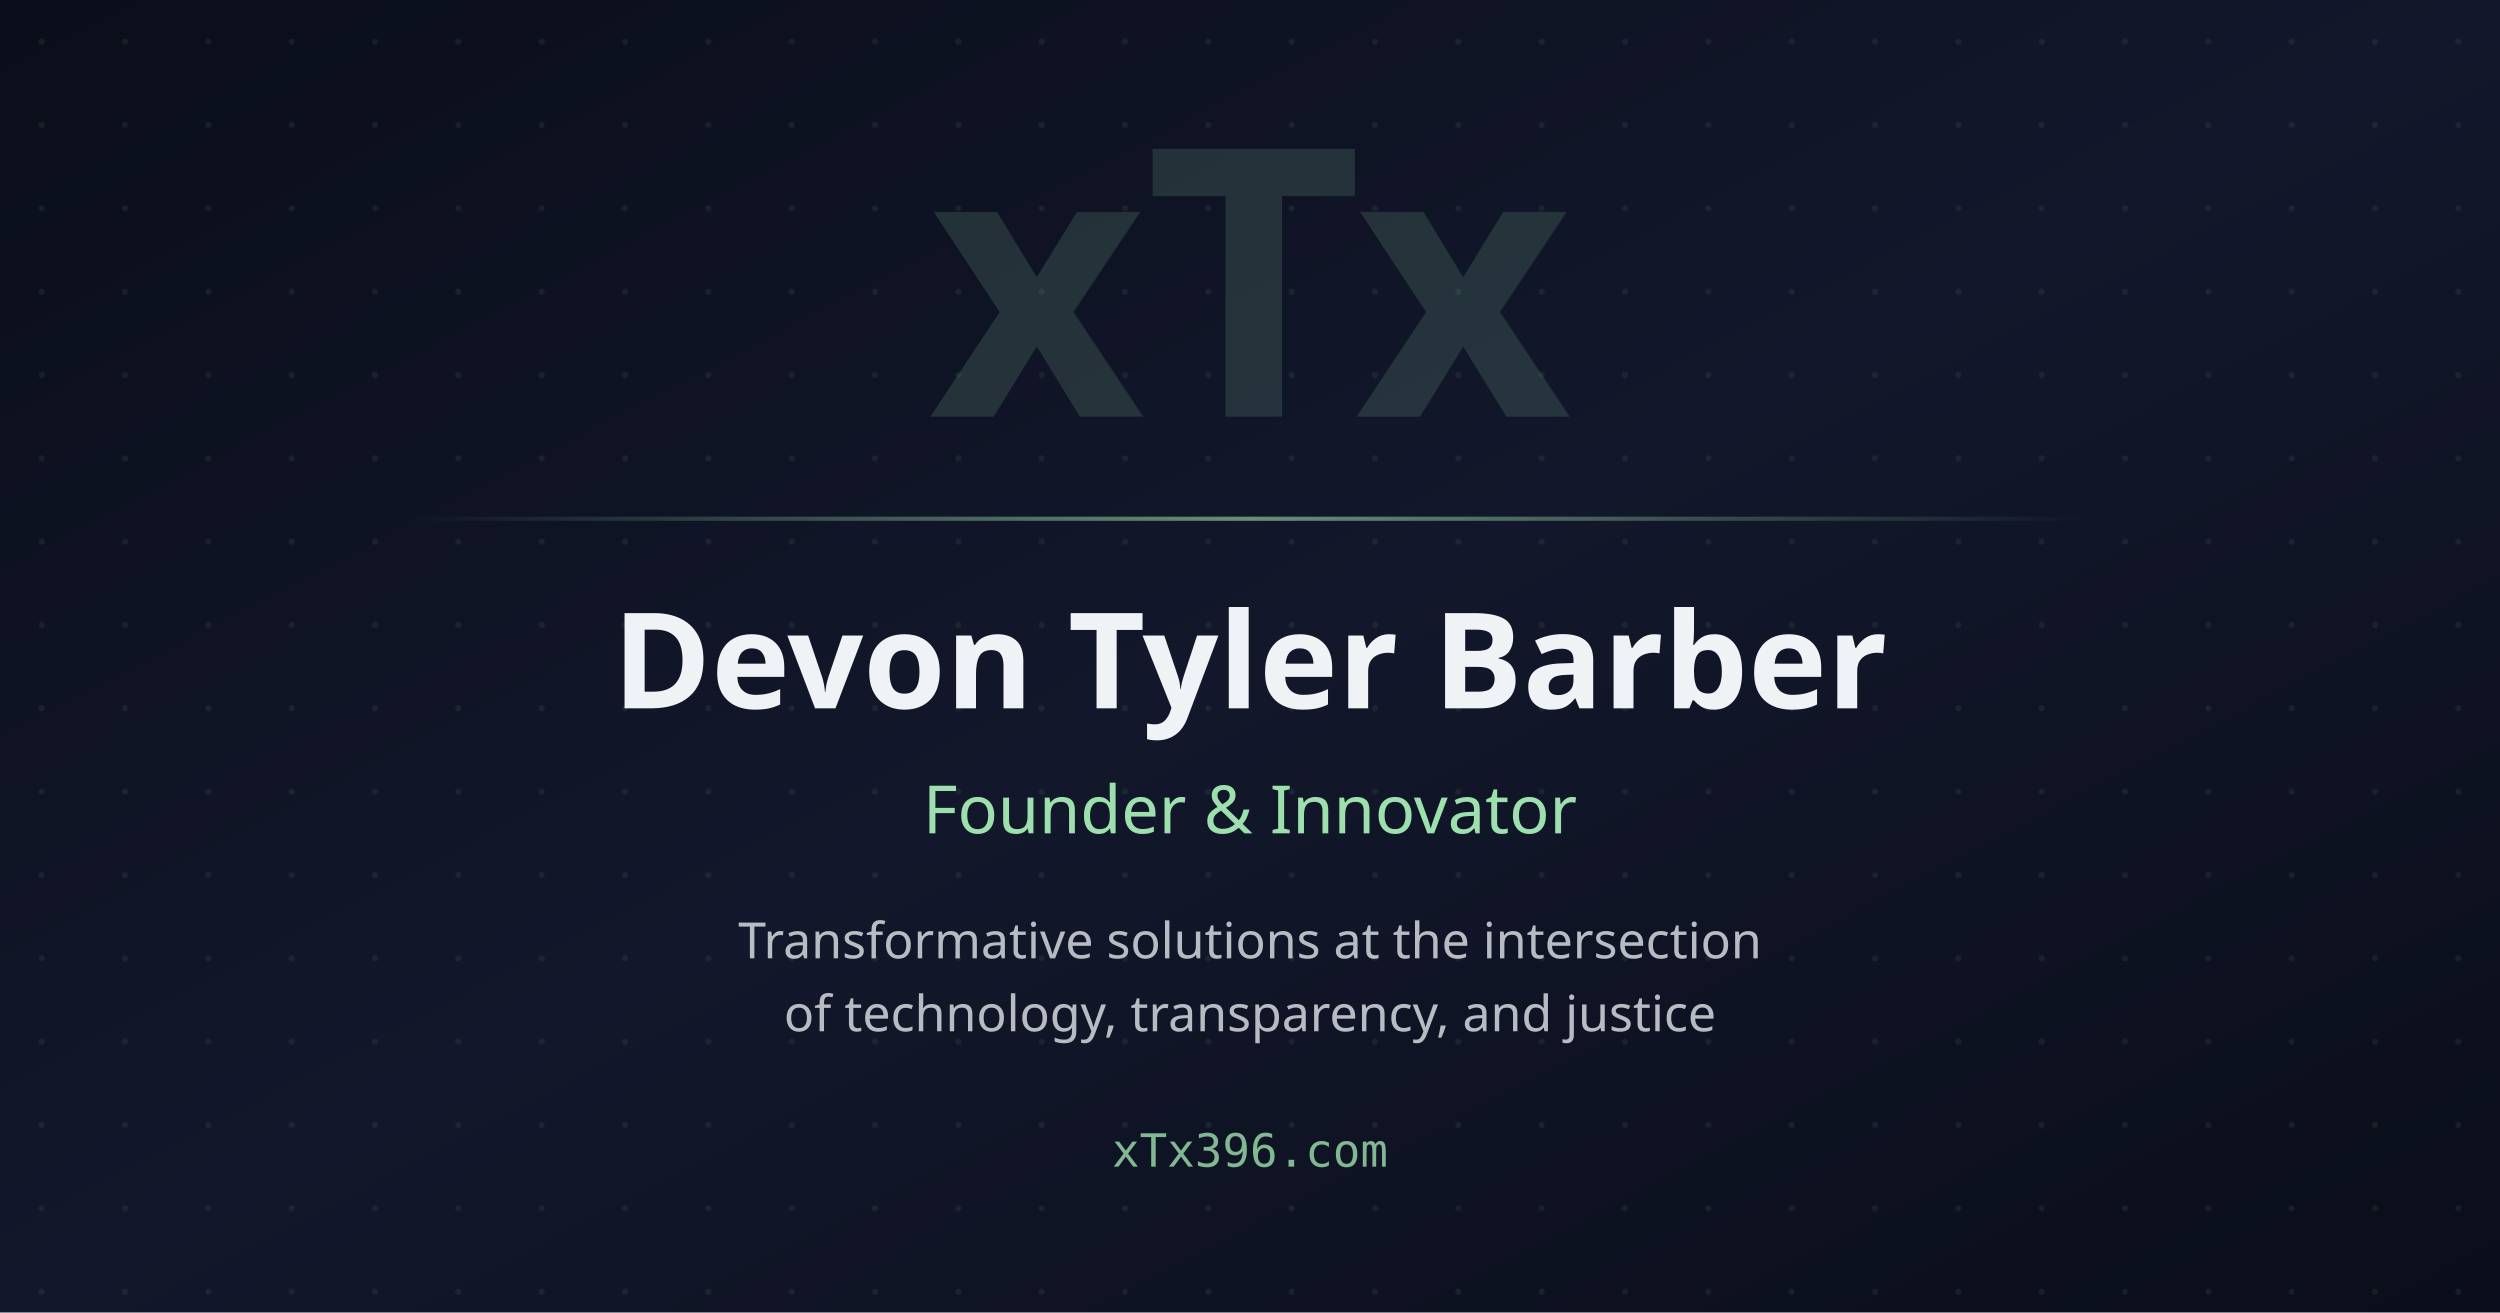
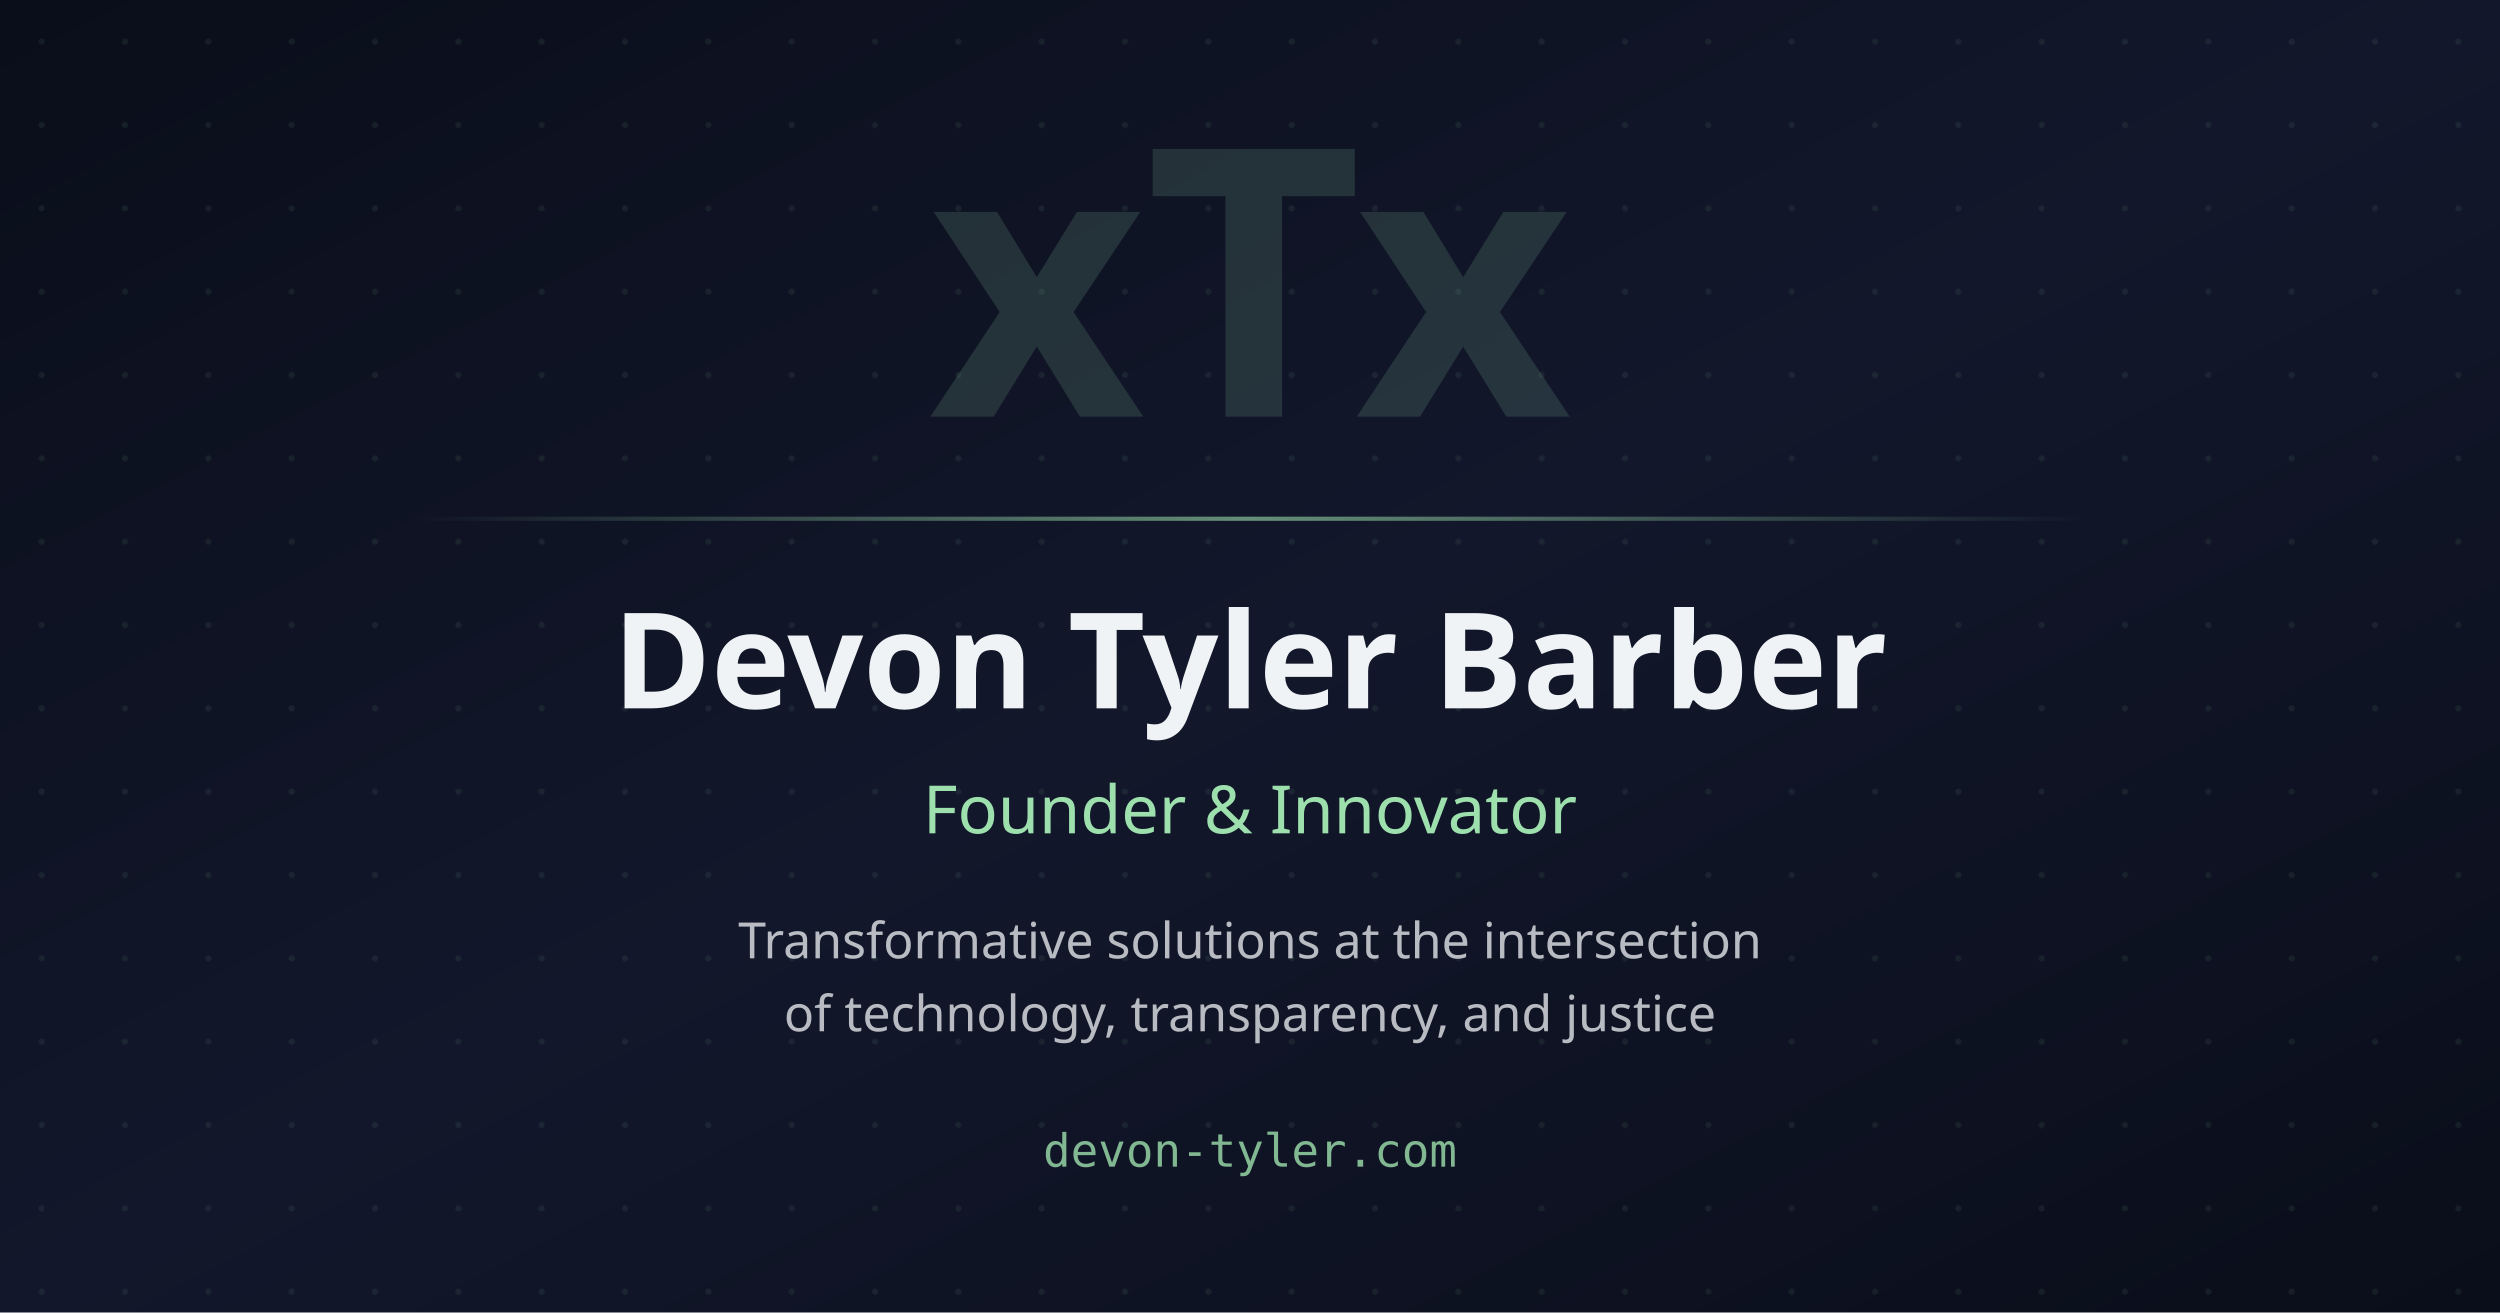
<svg xmlns="http://www.w3.org/2000/svg" width="1200" height="630">
  <defs>
    <linearGradient id="bgGradient" x1="0%" y1="0%" x2="100%" y2="100%">
      <stop offset="0%" style="stop-color:#0a0e1a;stop-opacity:1" />
      <stop offset="50%" style="stop-color:#12172b;stop-opacity:1" />
      <stop offset="100%" style="stop-color:#0a0e1a;stop-opacity:1" />
    </linearGradient>
    <linearGradient id="accentLine" x1="0%" y1="0%" x2="100%" y2="0%">
      <stop offset="0%" style="stop-color:#9de0ad;stop-opacity:0" />
      <stop offset="50%" style="stop-color:#9de0ad;stop-opacity:0.6" />
      <stop offset="100%" style="stop-color:#9de0ad;stop-opacity:0" />
    </linearGradient>
    <pattern id="dots" x="0" y="0" width="40" height="40" patternUnits="userSpaceOnUse">
      <circle cx="20" cy="20" r="1.5" fill="rgba(157, 224, 173, 0.08)" />
    </pattern>
  </defs>
  <rect width="1200" height="630" fill="url(#bgGradient)" />
  <rect width="1200" height="630" fill="url(#dots)" />
  <text x="600" y="200" font-family="sans-serif" font-size="180" font-weight="bold" text-anchor="middle" fill="rgba(157, 224, 173, 0.15)">xTx</text>
  <rect x="200" y="248" width="800" height="2" fill="url(#accentLine)" />
  <text x="600" y="340" font-family="sans-serif" font-size="64" font-weight="bold" text-anchor="middle" fill="#f0f3f5">Devon Tyler Barber</text>
  <text x="600" y="400" font-family="sans-serif" font-size="32" font-weight="500" text-anchor="middle" fill="#9de0ad">Founder &amp; Innovator</text>
  <text x="600" y="460" font-family="sans-serif" font-size="24" font-weight="400" text-anchor="middle" fill="rgba(240, 243, 245, 0.75)">Transformative solutions at the intersection</text>
  <text x="600" y="495" font-family="sans-serif" font-size="24" font-weight="400" text-anchor="middle" fill="rgba(240, 243, 245, 0.75)">of technology, transparency, and justice</text>
-   <text x="600" y="560" font-family="monospace" font-size="22" font-weight="500" text-anchor="middle" fill="rgba(157, 224, 173, 0.8)">xTx396.com</text>
+   <text x="600" y="560" font-family="monospace" font-size="22" font-weight="500" text-anchor="middle" fill="rgba(157, 224, 173, 0.8)">devon-tyler.com</text>
</svg>
